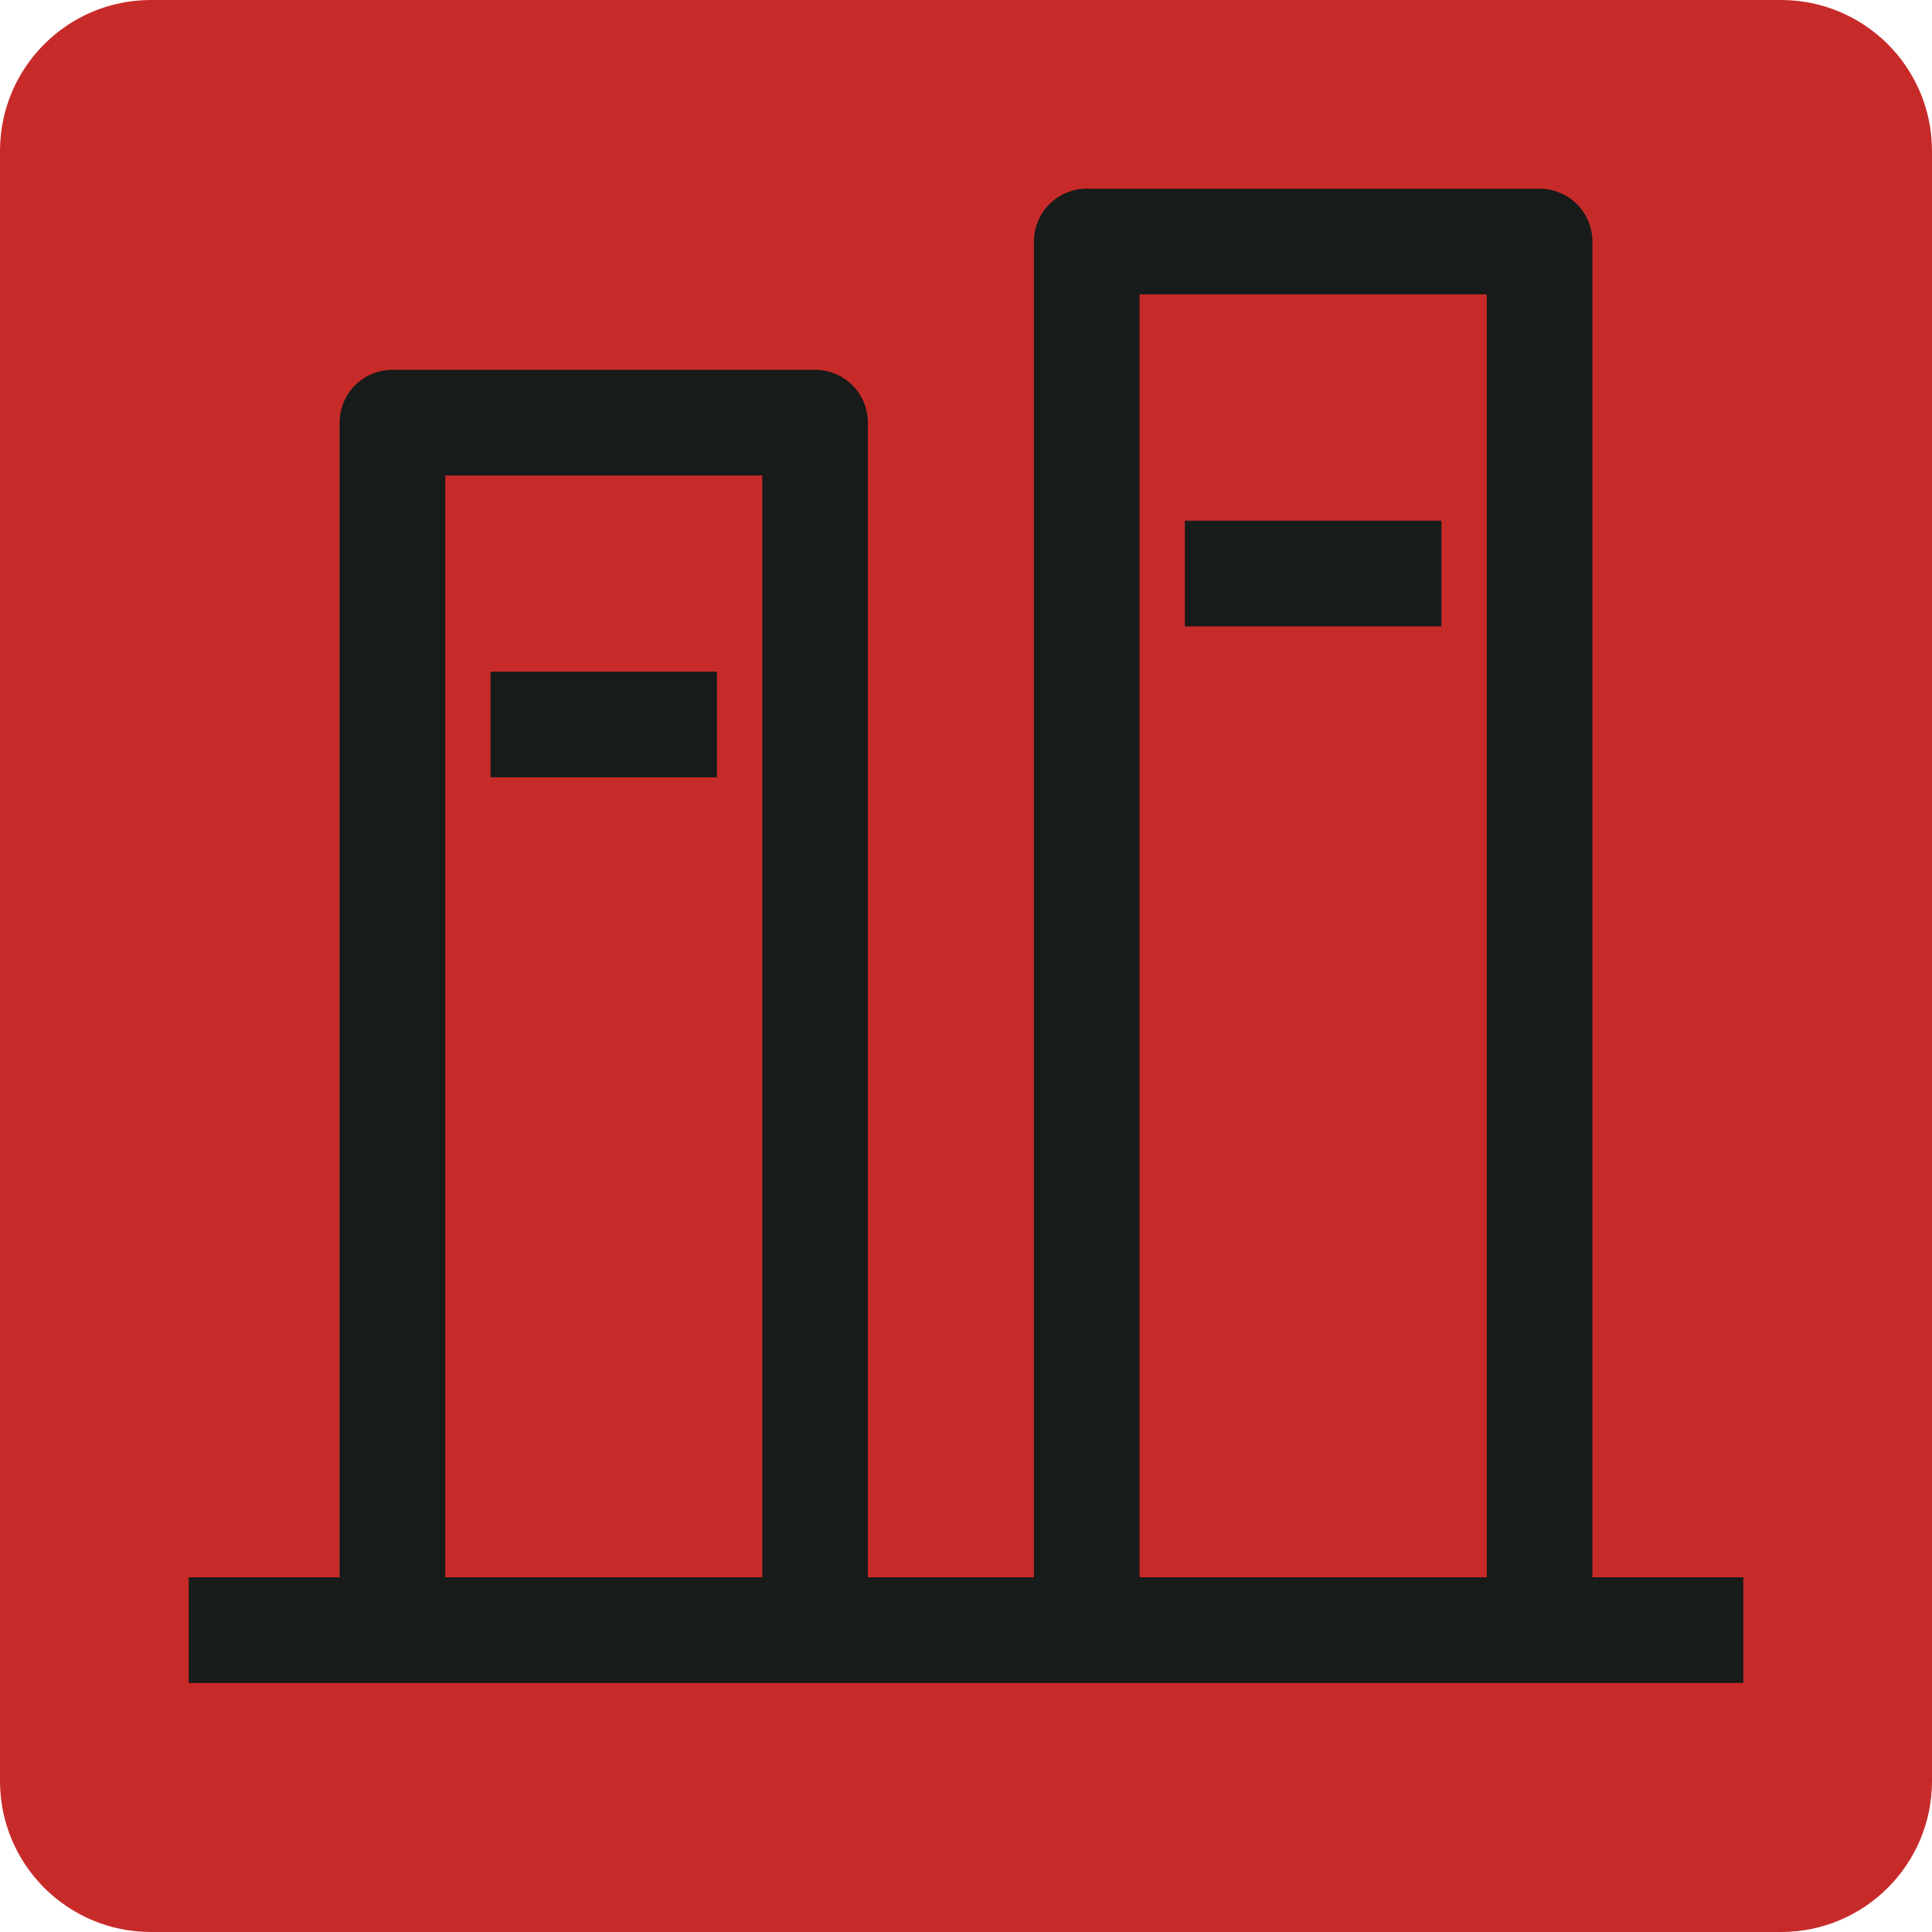
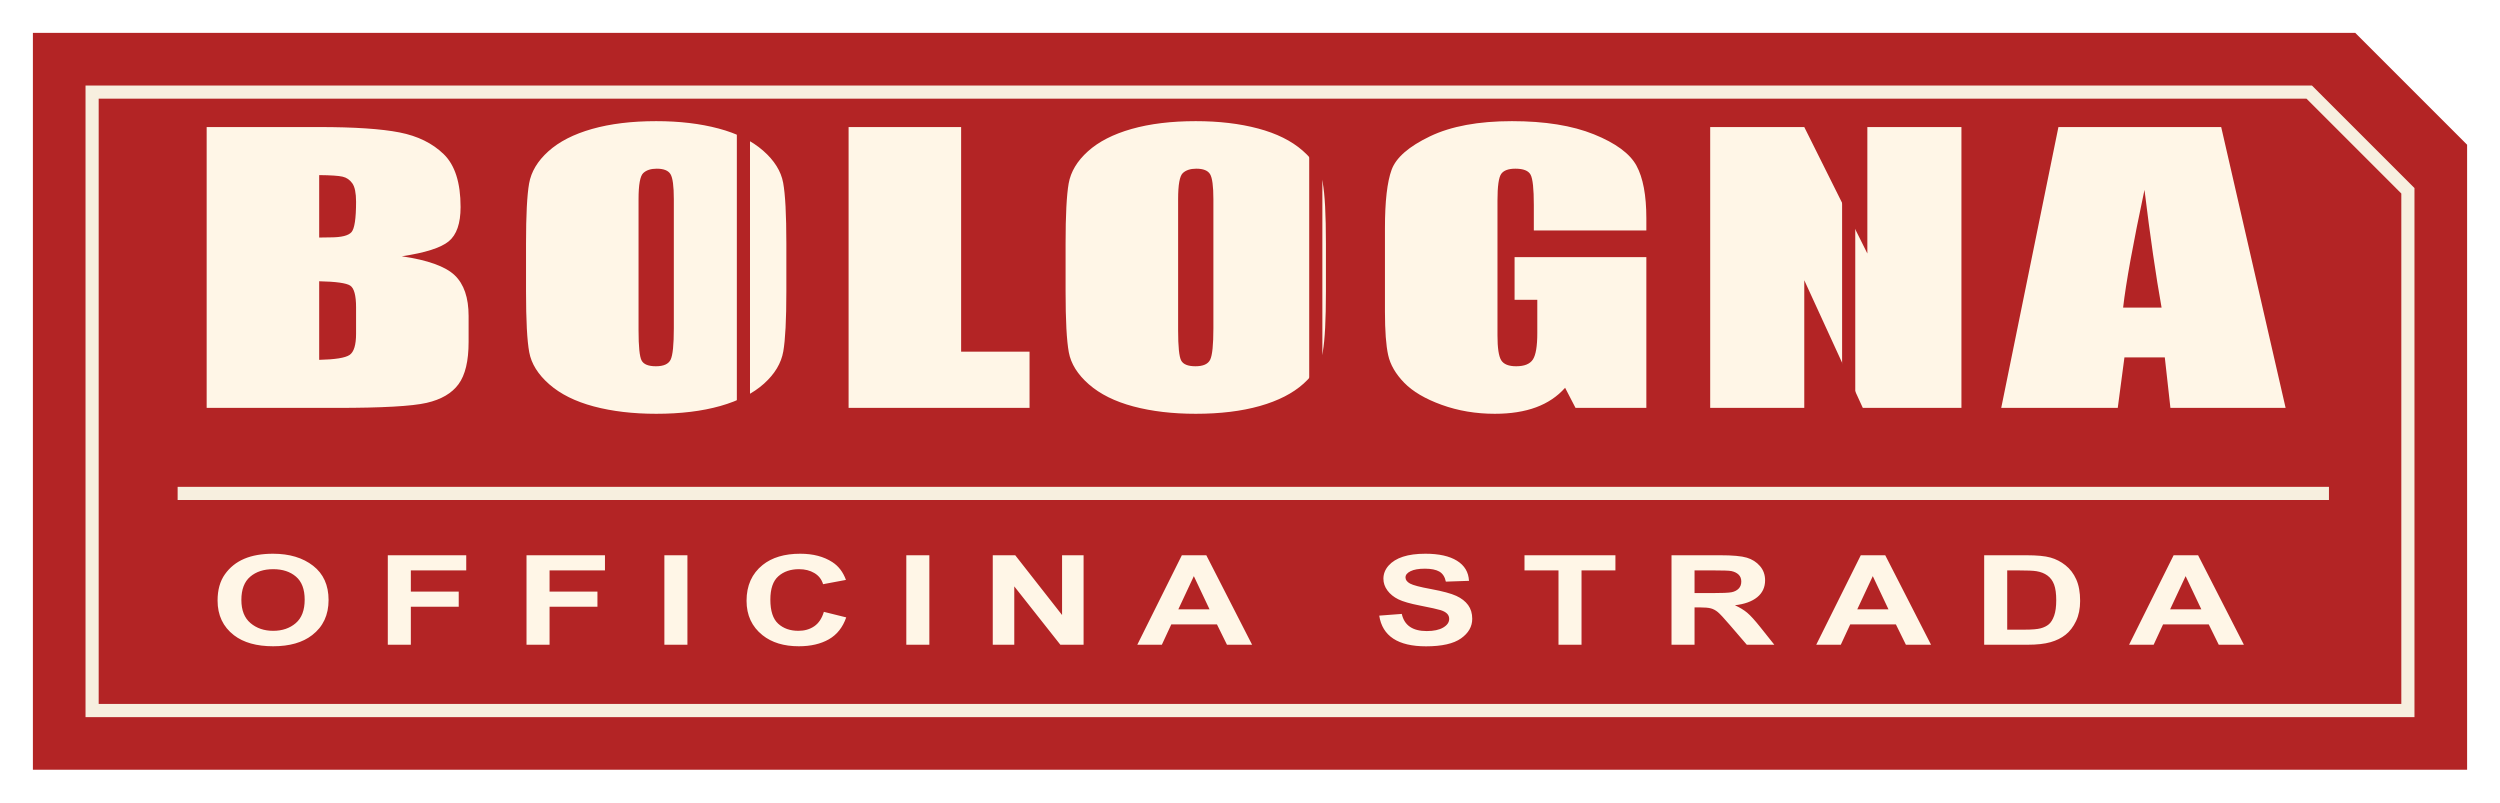
- <svg xmlns="http://www.w3.org/2000/svg" viewBox="0 0 64 64">
-   <rect width="64" height="64" rx="5" fill="#c72b29" />
-   <g fill="none" stroke="#171b19" stroke-width="3.5" stroke-linecap="square" stroke-linejoin="round">
-     <path d="M13 54V14h14v40M36 54V8h15v46M8 54h48M18 24h4M41 19h5" />
+ <svg xmlns="http://www.w3.org/2000/svg" viewBox="0 0 380 122" role="img" aria-label="Bologna Officina Strada">
+   <path d="M5 5h353l17 17v95H5z" fill="#b32425" />
+   <path d="M14 14h337l15 15v79H14z" fill="none" stroke="#f7efdf" stroke-width="2" />
+   <g transform="translate(28,62) scale(1.54081,1)">
+     <path d="M2.215 0L2.215-42.688L13.289-42.688Q18.536-42.688 21.239-41.871Q23.941-41.054 25.603-38.562Q27.264-36.070 27.264-30.533Q27.264-26.789 26.090-25.312Q24.917-23.836 21.463-23.045Q25.313-22.175 26.684-20.158Q28.055-18.141 28.055-13.975L28.055-10.020Q28.055-5.695 27.066-3.612Q26.077-1.529 23.915-0.765Q21.753 0 15.056 0L2.215 0M13.315-35.385L13.315-25.893Q14.027-25.919 14.423-25.919Q16.058-25.919 16.506-26.723Q16.954-27.527 16.954-31.324Q16.954-33.328 16.585-34.132Q16.216-34.937 15.623-35.147Q15.029-35.358 13.315-35.385M13.315-19.248L13.315-7.304Q15.662-7.383 16.308-8.042Q16.954-8.701 16.954-11.285L16.954-15.267Q16.954-18.009 16.374-18.589Q15.794-19.169 13.315-19.248M59.401-24.996L59.401-17.692Q59.401-11.259 59.098-8.583Q58.795-5.906 57.200-3.691Q55.604-1.477 52.889-0.290Q50.173 0.896 46.561 0.896Q43.133 0.896 40.404-0.224Q37.675-1.345 36.014-3.586Q34.353-5.827 34.036-8.464Q33.720-11.101 33.720-17.692L33.720-24.996Q33.720-31.430 34.023-34.106Q34.326-36.782 35.921-38.997Q37.517-41.212 40.232-42.398Q42.948-43.585 46.561-43.585Q49.988-43.585 52.717-42.464Q55.446-41.344 57.107-39.103Q58.769-36.861 59.085-34.225Q59.401-31.588 59.401-24.996M48.301-12.103L48.301-31.720Q48.301-34.699 47.971-35.530Q47.642-36.360 46.613-36.360Q45.743-36.360 45.282-35.688Q44.820-35.016 44.820-31.720L44.820-11.786Q44.820-8.068 45.124-7.198Q45.427-6.328 46.534-6.328Q47.668-6.328 47.984-7.330Q48.301-8.332 48.301-12.103M65.541-42.688L76.642-42.688L76.642-8.543L83.392-8.543L83.392 0L65.541 0L65.541-42.688M112.629-24.996L112.629-17.692Q112.629-11.259 112.326-8.583Q112.022-5.906 110.427-3.691Q108.832-1.477 106.116-0.290Q103.400 0.896 99.788 0.896Q96.360 0.896 93.631-0.224Q90.902-1.345 89.241-3.586Q87.580-5.827 87.264-8.464Q86.947-11.101 86.947-17.692L86.947-24.996Q86.947-31.430 87.250-34.106Q87.554-36.782 89.149-38.997Q90.744-41.212 93.460-42.398Q96.176-43.585 99.788-43.585Q103.216-43.585 105.945-42.464Q108.674-41.344 110.335-39.103Q111.996-36.861 112.313-34.225Q112.629-31.588 112.629-24.996M101.528-12.103L101.528-31.720Q101.528-34.699 101.199-35.530Q100.869-36.360 99.841-36.360Q98.971-36.360 98.509-35.688Q98.048-35.016 98.048-31.720L98.048-11.786Q98.048-8.068 98.351-7.198Q98.654-6.328 99.762-6.328Q100.896-6.328 101.212-7.330Q101.528-8.332 101.528-12.103M144.239-28.819L144.239-26.974L133.139-26.974L133.139-30.850Q133.139-34.515 132.822-35.437Q132.506-36.360 131.319-36.360Q130.291-36.360 129.922-35.569Q129.553-34.778 129.553-31.509L129.553-11.021Q129.553-8.147 129.922-7.238Q130.291-6.328 131.398-6.328Q132.611-6.328 133.046-7.356Q133.481-8.385 133.481-11.364L133.481-16.427L131.240-16.427L131.240-22.913L144.239-22.913L144.239 0L137.252 0L136.224-3.059Q135.090-1.081 133.363-0.092Q131.636 0.896 129.289 0.896Q126.494 0.896 124.055-0.461Q121.616-1.819 120.351-3.823Q119.085-5.827 118.769-8.029Q118.452-10.230 118.452-14.634L118.452-27.316Q118.452-33.434 119.111-36.202Q119.771-38.971 122.895-41.278Q126.020-43.585 130.977-43.585Q135.854-43.585 139.071-41.581Q142.288-39.577 143.264-36.822Q144.239-34.066 144.239-28.819M166.041-42.688L175.322-42.688L175.322 0L165.593 0L159.818-19.406L159.818 0L150.537 0L150.537-42.688L159.818-42.688L166.041-23.467L166.041-42.688M184.890-42.688L200.947-42.688L207.302 0L195.938 0L195.384-7.673L191.402-7.673L190.743 0L179.247 0L184.890-42.688M191.271-15.240L195.067-15.240Q194.224-22.491 193.380-33.144Q191.692-20.909 191.271-15.240" fill="#fff6e7" />
  </g>
+   <path d="M27 75h327" stroke="#f7efdf" stroke-width="2" />
+   <g transform="translate(32,98) scale(1.559729,1)">
+     <path d="M0.687-6.717Q0.687-9.147 1.406-10.720Q2.125-12.292 3.284-13.062Q4.444-13.833 6.095-13.833Q8.489-13.833 9.996-12.005Q11.504-10.177 11.504-6.800Q11.504-3.386 9.908-1.466Q8.507 0.232 6.104 0.232Q3.683 0.232 2.282-1.447Q0.687-3.368 0.687-6.717M3.006-6.810Q3.006-4.462 3.896-3.289Q4.787-2.115 6.104-2.115Q7.431-2.115 8.303-3.280Q9.175-4.444 9.175-6.856Q9.175-9.222 8.326-10.354Q7.478-11.485 6.104-11.485Q4.731-11.485 3.869-10.344Q3.006-9.203 3.006-6.810M19.521 0L17.276 0L17.276-13.601L24.920-13.601L24.920-11.300L19.521-11.300L19.521-8.081L24.188-8.081L24.188-5.780L19.521-5.780L19.521 0M33.040 0L30.794 0L30.794-13.601L38.439-13.601L38.439-11.300L33.040-11.300L33.040-8.081L37.706-8.081L37.706-5.780L33.040-5.780L33.040 0M46.475 0L44.229 0L44.229-13.601L46.475-13.601L46.475 0M59.771-5L61.951-4.156Q61.440-1.874 60.253-0.821Q59.065 0.232 57.331 0.232Q55.150 0.232 53.796-1.447Q52.237-3.386 52.237-6.680Q52.237-10.159 53.805-12.125Q55.169-13.833 57.470-13.833Q59.344-13.833 60.605-12.552Q61.505-11.643 61.923-9.853L59.696-9.203Q59.483-10.307 58.847-10.896Q58.212-11.485 57.349-11.485Q56.115-11.485 55.336-10.409Q54.557-9.333 54.557-6.856Q54.557-4.286 55.317-3.201Q56.078-2.115 57.293-2.115Q58.184-2.115 58.833-2.806Q59.483-3.498 59.771-5M70.051 0L67.806 0L67.806-13.601L70.051-13.601L70.051 0M78.328 0L76.231 0L76.231-13.601L78.421-13.601L82.985-4.518L82.985-13.601L85.082-13.601L85.082 0L82.818 0L78.328-8.869L78.328 0M97.042-13.601L101.504 0L99.055 0L98.081-3.089L93.628-3.089L92.709 0L90.316 0L94.658-13.601L97.042-13.601M94.314-5.381L97.357-5.381L95.827-10.428L94.314-5.381M113.893-4.425L116.091-4.685Q116.462-2.078 118.522-2.078Q119.542-2.078 120.127-2.612Q120.711-3.145 120.711-3.934Q120.711-4.397 120.507-4.722Q120.303-5.047 119.886-5.256Q119.468-5.464 117.863-5.956Q116.425-6.392 115.757-6.902Q115.089-7.413 114.695-8.243Q114.301-9.073 114.301-10.029Q114.301-11.142 114.806-12.033Q115.312-12.923 116.203-13.378Q117.093-13.833 118.401-13.833Q120.368-13.833 121.472-12.766Q122.576-11.699 122.641-9.713L120.387-9.593Q120.238-10.687 119.747-11.124Q119.255-11.560 118.346-11.560Q117.437-11.560 116.945-11.179Q116.453-10.799 116.453-10.233Q116.453-9.676 116.898-9.296Q117.344-8.916 118.949-8.461Q120.646-7.969 121.403-7.427Q122.159-6.884 122.558-6.026Q122.957-5.167 122.957-3.943Q122.957-2.171 121.866-0.965Q120.776 0.241 118.457 0.241Q114.356 0.241 113.893-4.425M133.608 0L131.363 0L131.363-11.300L128.051-11.300L128.051-13.601L136.911-13.601L136.911-11.300L133.608-11.300L133.608 0M144.622 0L142.377 0L142.377-13.601L147.118-13.601Q148.936-13.601 149.715-13.234Q150.495-12.868 150.996-11.963Q151.497-11.059 151.497-9.797Q151.497-8.201 150.731-7.227Q149.966-6.253 148.556-6.002Q149.279-5.483 149.752-4.866Q150.226-4.249 151.042-2.653L152.396 0L149.715 0L148.083-2.959Q147.201-4.564 146.886-4.968Q146.570-5.372 146.218-5.525Q145.865-5.678 145.086-5.678L144.622-5.678L144.622 0M144.622-11.300L144.622-7.849L146.292-7.849Q147.823-7.849 148.240-7.983Q148.658-8.118 148.917-8.526Q149.177-8.934 149.177-9.611Q149.177-10.261 148.917-10.655Q148.658-11.049 148.212-11.198Q147.897-11.300 146.385-11.300L144.622-11.300M163.206-13.601L167.668 0L165.219 0L164.245-3.089L159.792-3.089L158.874 0L156.480 0L160.822-13.601L163.206-13.601M160.479-5.381L163.521-5.381L161.991-10.428L160.479-5.381M172.847 0L172.847-13.601L176.957-13.601Q178.515-13.601 179.308-13.253Q180.102-12.905 180.770-12.079Q181.438-11.253 181.818-9.936Q182.198-8.619 182.198-6.661Q182.198-4.898 181.799-3.595Q181.400-2.292 180.788-1.531Q180.176-0.770 179.308-0.385Q178.441 0 177.077 0L172.847 0M176.112-11.300L175.092-11.300L175.092-2.292L176.780-2.292Q177.866-2.292 178.353-2.496Q178.840-2.700 179.151-3.113Q179.461-3.525 179.666-4.416Q179.870-5.307 179.870-6.763Q179.870-8.275 179.661-9.147Q179.452-10.020 179.011-10.521Q178.571-11.021 177.940-11.179Q177.467-11.300 176.112-11.300M193.694-13.601L198.157 0L195.708 0L194.733-3.089L190.280-3.089L189.362 0L186.968 0L191.310-13.601L193.694-13.601M190.967-5.381L194.010-5.381L192.479-10.428" fill="#fff6e7" />
+   </g>
+   <path d="M113 20v44M200 20v44M281 20v44" stroke="#b32425" stroke-width="2" />
</svg>
